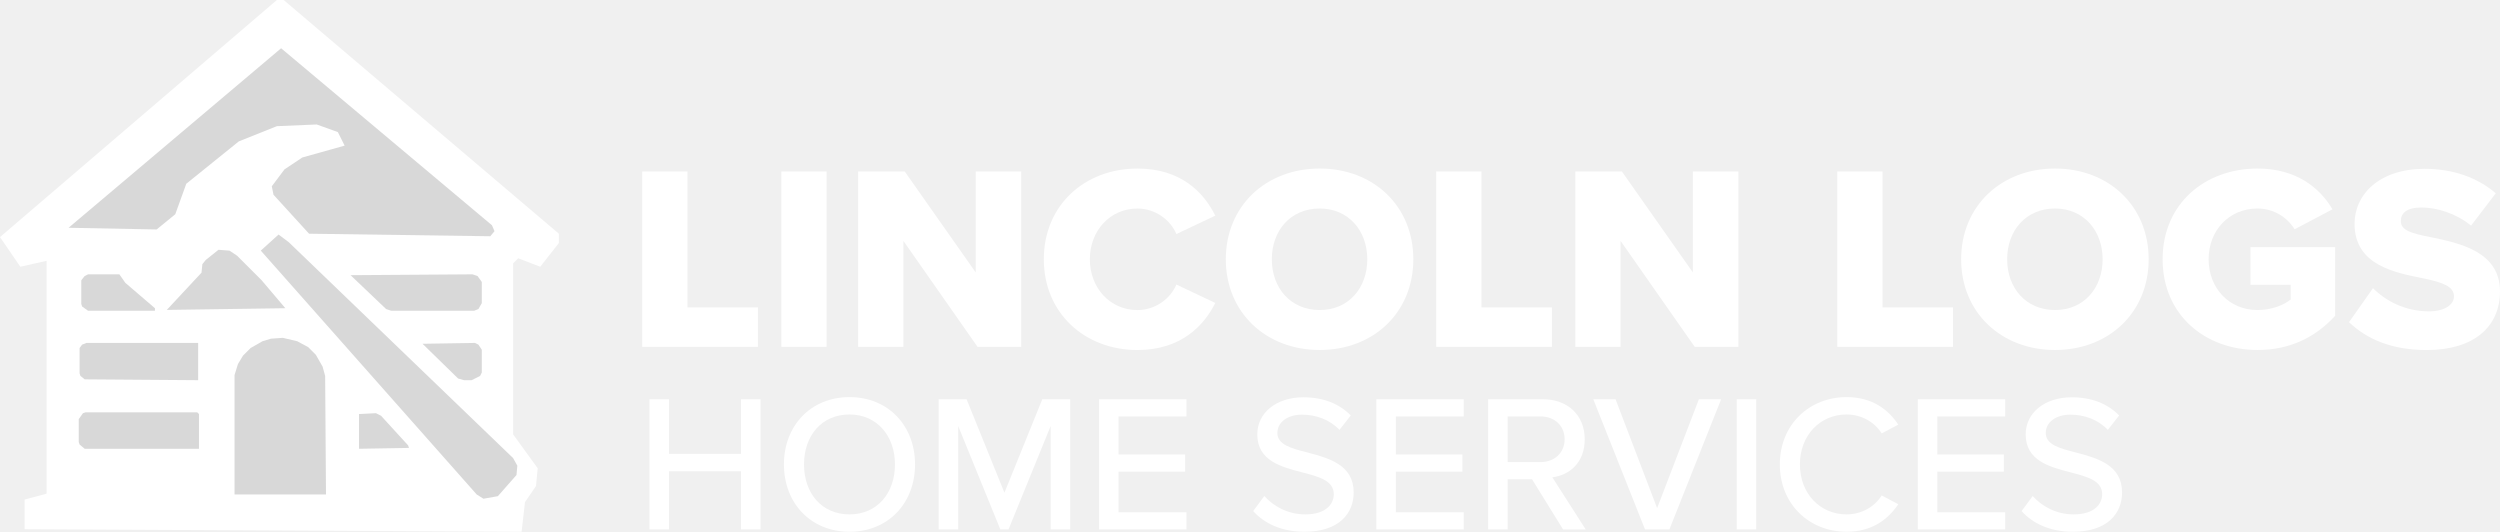
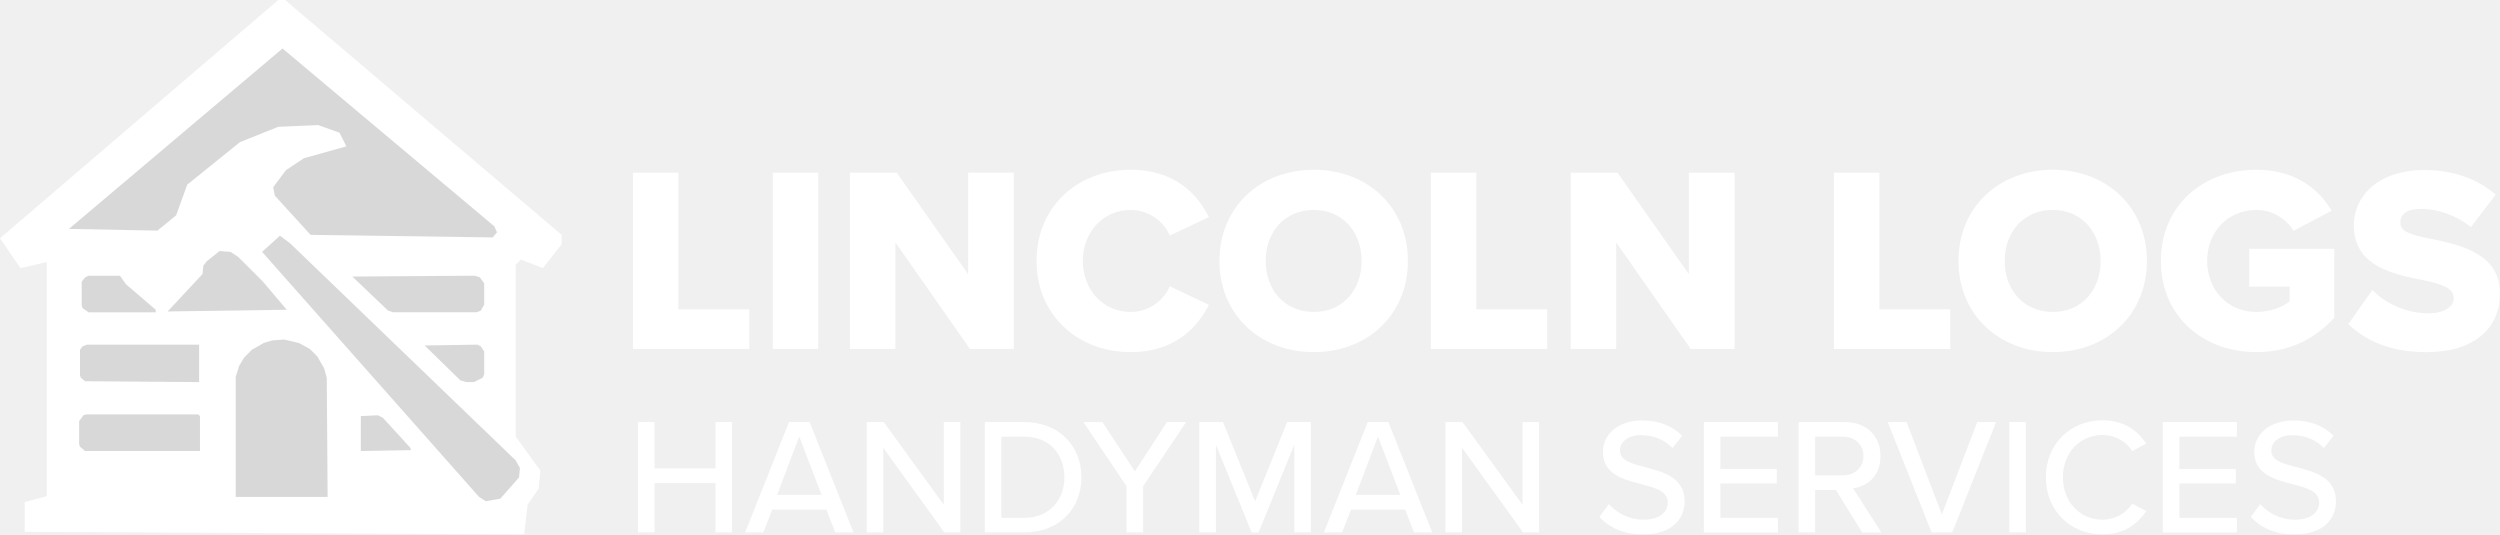
- <svg xmlns="http://www.w3.org/2000/svg" id="Layer_2" data-name="Layer 2" viewBox="0 0 1473.41 313.39">
+ <svg xmlns="http://www.w3.org/2000/svg" id="Layer_2" data-name="Layer 2" viewBox="0 0 1466.09 313.39">
  <defs>
    <style>
      .cls-1 {
        fill: #d8d8d8;
      }

      .cls-2 {
        fill: #fff;
      }
    </style>
  </defs>
  <g id="Layer_1-2" data-name="Layer 1">
    <g>
      <g>
        <path class="cls-2" d="M329.36,137.73L167.18,0h-3.99L0,139.73l11.98,17.47,15.47-3.49v137.23l-12.97,3.49v17.47l292.93,1.5,2-17.47,6.49-9.48,1-10.48-14.47-19.96v-100.8l2.99-2.99,12.97,4.99,10.98-13.97v-5.49Z" />
        <path class="cls-1" d="M211.59,244.03v20.46l29.44-.5-.5-1.5-15.97-17.47-2.99-1.5-9.98.5Z" />
        <path class="cls-1" d="M46.41,247.02v13.47l.5,1.5,2.99,2.5h67.37v-20.46l-1-1H50.4l-1.5.5-2.5,3.49Z" />
        <path class="cls-1" d="M249.02,202.61l20.96,20.46,3.49,1h4.49l4.99-2.5,1-2v-13.47l-2-2.99-2-1-30.94.5Z" />
        <path class="cls-1" d="M46.91,205.1v14.97l.5,1.5,2.5,2,66.87.5v-21.96H50.9l-2.5,1-1.5,2Z" />
        <path class="cls-1" d="M154.7,201.11l-6.99,3.99-4.49,4.49-2.99,4.99-2,6.49v70.36h53.9l-.5-69.86-1.5-5.49-3.99-6.99-4.49-4.49-6.49-3.49-8.48-2-6.99.5-4.99,1.5Z" />
        <path class="cls-1" d="M283.95,178.65v-12.48l-2.5-3.49-2.99-1-71.86.5,20.96,19.96,2.99,1h48.91l2.5-1,2-3.49Z" />
        <path class="cls-1" d="M47.91,165.18v13.97l.5,1.5,3.49,2.5h39.42v-1.5l-17.47-14.97-3.49-4.99h-18.46l-2,1-2,2.5Z" />
        <path class="cls-1" d="M98.31,182.65l69.86-1-13.97-16.47-14.47-14.47-4.49-2.99-6.49-.5-7.49,5.99-2,2.5-.5,4.99-20.46,21.96Z" />
        <path class="cls-1" d="M153.7,147.71l127.25,143.72,3.99,2.5,8.48-1.5,10.98-12.48.5-5.49-2.5-4.49-132.24-127.25-5.99-4.49-10.48,9.48Z" />
        <path class="cls-1" d="M40.42,134.24l51.9,1,10.98-8.98,6.49-17.97,30.94-24.95,22.46-8.98,23.45-1,12.48,4.49,3.99,7.98-24.95,6.99-10.48,6.99-7.49,9.98,1,4.99,20.96,22.96,106.79,1.5,2.5-2.99-1.5-3.49L165.68,28.44l-125.26,105.8Z" />
      </g>
      <g>
        <g>
-           <path class="cls-2" d="M378.51,204.42v-103.38h26.66v80.13h41.54v23.25h-68.2Z" />
-           <path class="cls-2" d="M460.5,204.42v-103.38h26.66v103.38h-26.66Z" />
-           <path class="cls-2" d="M576.13,204.42l-43.71-62.46v62.46h-26.66v-103.38h27.44l41.85,59.52v-59.52h26.81v103.38h-25.73Z" />
-           <path class="cls-2" d="M615.19,152.81c0-31.93,24.18-53.47,55.18-53.47,25.73,0,39.06,14.1,45.88,27.75l-22.94,10.85c-3.41-8.21-12.25-15.03-22.94-15.03-16.12,0-28.05,13.02-28.05,29.91s11.94,29.92,28.05,29.92c10.69,0,19.53-6.82,22.94-15.04l22.94,10.85c-6.67,13.33-20.15,27.74-45.88,27.74-31,0-55.18-21.7-55.18-53.47Z" />
-           <path class="cls-2" d="M777.78,99.33c31.62,0,55.18,22.01,55.18,53.47s-23.56,53.47-55.18,53.47-55.33-22.01-55.33-53.47,23.71-53.47,55.33-53.47ZM777.78,122.89c-17.21,0-28.21,13.02-28.21,29.91s11,29.92,28.21,29.92,28.05-13.17,28.05-29.92-11-29.91-28.05-29.91Z" />
-           <path class="cls-2" d="M846.45,204.42v-103.38h26.66v80.13h41.54v23.25h-68.2Z" />
-           <path class="cls-2" d="M998.81,204.42l-43.71-62.46v62.46h-26.66v-103.38h27.43l41.85,59.52v-59.52h26.82v103.38h-25.73Z" />
-           <path class="cls-2" d="M1082.82,204.42v-103.38h26.66v80.13h41.54v23.25h-68.2Z" />
-           <path class="cls-2" d="M1211.16,99.33c31.62,0,55.18,22.01,55.18,53.47s-23.56,53.47-55.18,53.47-55.33-22.01-55.33-53.47,23.71-53.47,55.33-53.47ZM1211.16,122.89c-17.21,0-28.21,13.02-28.21,29.91s11,29.92,28.21,29.92,28.05-13.17,28.05-29.92-11-29.91-28.05-29.91Z" />
-           <path class="cls-2" d="M1330.51,99.33c22.63,0,36.58,11.16,44.17,24.02l-22.32,11.78c-4.18-6.82-12.09-12.24-21.85-12.24-16.89,0-28.83,13.02-28.83,29.91s11.94,29.92,28.83,29.92c8.06,0,15.34-2.79,19.53-6.2v-8.68h-23.71v-22.17h49.91v40.45c-11.16,12.25-26.19,20.15-45.72,20.15-30.84,0-55.95-20.61-55.95-53.47s25.11-53.47,55.95-53.47Z" />
-           <path class="cls-2" d="M1398.55,169.86c7.44,7.44,18.91,13.64,33.01,13.64,9.15,0,14.72-3.88,14.72-8.83,0-5.89-6.67-8.21-17.67-10.54-17.05-3.41-40.92-7.75-40.92-32.24,0-17.36,14.72-32.39,41.23-32.39,16.58,0,31,4.96,42,14.42l-14.57,19.06c-8.68-7.13-20-10.69-29.14-10.69s-12.25,3.56-12.25,8.06c0,5.42,6.36,7.28,17.83,9.46,17.05,3.56,40.61,8.52,40.61,31.93,0,20.77-15.34,34.56-43.09,34.56-20.92,0-35.49-6.51-45.88-16.43l14.1-20Z" />
+           <path class="cls-2" d="M371.19,204.64v-103.38h26.66v80.13h41.54v23.25h-68.2Z" />
+           <path class="cls-2" d="M453.18,204.64v-103.38h26.66v103.38h-26.66Z" />
+           <path class="cls-2" d="M568.81,204.64l-43.71-62.46v62.46h-26.66v-103.38h27.44l41.85,59.52v-59.52h26.81v103.38h-25.73Z" />
+           <path class="cls-2" d="M607.87,153.02c0-31.93,24.18-53.47,55.18-53.47,25.73,0,39.06,14.1,45.88,27.75l-22.94,10.85c-3.41-8.21-12.25-15.03-22.94-15.03-16.12,0-28.05,13.02-28.05,29.91s11.94,29.92,28.05,29.92c10.69,0,19.53-6.82,22.94-15.04l22.94,10.85c-6.67,13.33-20.15,27.74-45.88,27.74-31,0-55.18-21.7-55.18-53.47Z" />
+           <path class="cls-2" d="M770.46,99.55c31.62,0,55.18,22.01,55.18,53.47s-23.56,53.47-55.18,53.47-55.33-22.01-55.33-53.47,23.71-53.47,55.33-53.47ZM770.46,123.11c-17.21,0-28.21,13.02-28.21,29.91s11,29.92,28.21,29.92,28.05-13.17,28.05-29.92-11-29.91-28.05-29.91Z" />
+           <path class="cls-2" d="M839.12,204.64v-103.38h26.66v80.13h41.54v23.25h-68.2Z" />
+           <path class="cls-2" d="M991.49,204.64l-43.71-62.46v62.46h-26.66v-103.38h27.43l41.85,59.52v-59.52h26.82v103.38h-25.73Z" />
+           <path class="cls-2" d="M1075.5,204.64v-103.38h26.66v80.13h41.54v23.25h-68.2Z" />
+           <path class="cls-2" d="M1203.84,99.55c31.62,0,55.18,22.01,55.18,53.47s-23.56,53.47-55.18,53.47-55.33-22.01-55.33-53.47,23.71-53.47,55.33-53.47ZM1203.84,123.11c-17.21,0-28.21,13.02-28.21,29.91s11,29.92,28.21,29.92,28.05-13.17,28.05-29.92-11-29.91-28.05-29.91Z" />
+           <path class="cls-2" d="M1323.18,99.55c22.63,0,36.58,11.16,44.17,24.02l-22.32,11.78c-4.18-6.82-12.09-12.24-21.85-12.24-16.89,0-28.83,13.02-28.83,29.91s11.94,29.92,28.83,29.92c8.06,0,15.34-2.79,19.53-6.2v-8.68h-23.71v-22.17h49.91v40.45c-11.16,12.25-26.19,20.15-45.72,20.15-30.84,0-55.95-20.61-55.95-53.47s25.11-53.47,55.95-53.47Z" />
+           <path class="cls-2" d="M1391.23,170.07c7.44,7.44,18.91,13.64,33.01,13.64,9.15,0,14.72-3.88,14.72-8.83,0-5.89-6.67-8.21-17.67-10.54-17.05-3.41-40.92-7.75-40.92-32.24,0-17.36,14.72-32.39,41.23-32.39,16.58,0,31,4.96,42,14.42l-14.57,19.06c-8.68-7.13-20-10.69-29.14-10.69s-12.25,3.56-12.25,8.06c0,5.42,6.36,7.28,17.83,9.46,17.05,3.56,40.61,8.52,40.61,31.93,0,20.77-15.34,34.56-43.09,34.56-20.92,0-35.49-6.51-45.88-16.43l14.1-20Z" />
        </g>
        <g>
-           <path class="cls-2" d="M436.72,277.74h-42.44v34.27h-11.5v-76.71h11.5v32.2h42.44v-32.2h11.5v76.71h-11.5v-34.27Z" />
-           <path class="cls-2" d="M500.66,234.04c22.89,0,38.64,16.91,38.64,39.68s-15.76,39.68-38.64,39.68-38.64-16.91-38.64-39.68,15.76-39.68,38.64-39.68ZM500.66,244.28c-16.45,0-26.8,12.54-26.8,29.44s10.35,29.44,26.8,29.44,26.8-12.65,26.8-29.44-10.58-29.44-26.8-29.44Z" />
-           <path class="cls-2" d="M619.23,251.06l-24.84,60.95h-4.83l-24.84-60.95v60.95h-11.5v-76.71h16.45l22.31,55.09,22.31-55.09h16.45v76.71h-11.5v-60.95Z" />
-           <path class="cls-2" d="M647.74,235.31h51.52v10.12h-40.02v22.43h39.22v10.12h-39.22v23.92h40.02v10.12h-51.52v-76.71Z" />
-           <path class="cls-2" d="M745.15,292.35c5.18,5.75,13.46,10.81,24.15,10.81,12.42,0,16.79-6.33,16.79-11.85,0-8.05-8.74-10.35-18.52-12.88-12.31-3.22-26.57-6.79-26.57-22.43,0-12.65,11.16-21.85,27.14-21.85,11.85,0,21.16,3.8,27.95,10.7l-6.67,8.51c-5.87-6.21-13.92-8.97-22.2-8.97s-14.38,4.37-14.38,10.81c0,6.9,8.28,9.09,17.83,11.5,12.54,3.33,27.14,7.25,27.14,23.58,0,11.96-8.28,23.12-28.98,23.12-13.69,0-23.69-4.94-30.25-12.19l6.56-8.86Z" />
-           <path class="cls-2" d="M811.16,235.31h51.52v10.12h-40.02v22.43h39.22v10.12h-39.22v23.92h40.02v10.12h-51.52v-76.71Z" />
-           <path class="cls-2" d="M902.93,282.46h-14.38v29.56h-11.5v-76.71h32.32c14.61,0,24.61,9.43,24.61,23.58s-9.32,21.16-19.09,22.43l19.67,30.71h-13.34l-18.29-29.56ZM907.87,245.43h-19.32v26.91h19.32c8.28,0,14.26-5.41,14.26-13.46s-5.98-13.46-14.26-13.46Z" />
-           <path class="cls-2" d="M939.04,235.31h13.11l24.5,64.17,24.61-64.17h13.11l-30.48,76.71h-14.38l-30.48-76.71Z" />
-           <path class="cls-2" d="M1023.56,235.31h11.5v76.71h-11.5v-76.71Z" />
-           <path class="cls-2" d="M1048.97,273.72c0-23.58,17.48-39.68,39.33-39.68,15.07,0,24.5,7.25,30.48,16.22l-9.78,5.18c-4.03-6.44-11.62-11.16-20.7-11.16-15.53,0-27.49,12.19-27.49,29.44s11.96,29.44,27.49,29.44c9.09,0,16.68-4.71,20.7-11.16l9.78,5.17c-6.1,8.97-15.41,16.22-30.48,16.22-21.85,0-39.33-16.1-39.33-39.68Z" />
-           <path class="cls-2" d="M1130.28,235.31h51.52v10.12h-40.02v22.43h39.22v10.12h-39.22v23.92h40.02v10.12h-51.52v-76.71Z" />
-           <path class="cls-2" d="M1198.01,292.35c5.17,5.75,13.46,10.81,24.15,10.81,12.42,0,16.79-6.33,16.79-11.85,0-8.05-8.74-10.35-18.52-12.88-12.31-3.22-26.57-6.79-26.57-22.43,0-12.65,11.16-21.85,27.14-21.85,11.85,0,21.16,3.8,27.95,10.7l-6.67,8.51c-5.87-6.21-13.92-8.97-22.2-8.97s-14.38,4.37-14.38,10.81c0,6.9,8.28,9.09,17.83,11.5,12.54,3.33,27.14,7.25,27.14,23.58,0,11.96-8.28,23.12-28.98,23.12-13.69,0-23.69-4.94-30.25-12.19l6.56-8.86Z" />
+           <path class="cls-2" d="M419.62,283.32h-35.79v28.91h-9.7v-64.7h9.7v27.16h35.79v-27.16h9.7v64.7h-9.7v-28.91Z" />
+           <path class="cls-2" d="M484.61,298.84h-31.72l-5.24,13.39h-10.67l25.71-64.7h12.12l25.71,64.7h-10.67l-5.24-13.39ZM455.71,290.21h26.09l-13.09-34.24-13,34.24Z" />
+           <path class="cls-2" d="M517.98,262.56v49.66h-9.7v-64.7h9.99l35.21,48.5v-48.5h9.7v64.7h-9.41l-35.79-49.66Z" />
+           <path class="cls-2" d="M577.54,247.53h23.09c20.18,0,33.56,13.77,33.56,32.4s-13.39,32.3-33.56,32.3h-23.09v-64.7ZM600.62,303.69c14.94,0,23.57-10.67,23.57-23.77s-8.34-23.86-23.57-23.86h-13.39v47.63h13.39Z" />
+           <path class="cls-2" d="M660.66,285.17l-25.32-37.64h11.16l19.01,28.91,18.82-28.91h11.25l-25.22,37.64v27.06h-9.7v-27.06Z" />
+           <path class="cls-2" d="M759.02,260.82l-20.95,51.41h-4.07l-20.95-51.41v51.41h-9.7v-64.7h13.87l18.82,46.46,18.82-46.46h13.87v64.7h-9.7v-51.41Z" />
+           <path class="cls-2" d="M824.01,298.84h-31.72l-5.24,13.39h-10.67l25.71-64.7h12.12l25.71,64.7h-10.67l-5.24-13.39ZM795.1,290.21h26.09l-13.09-34.24-13,34.24Z" />
+           <path class="cls-2" d="M857.38,262.56v49.66h-9.7v-64.7h9.99l35.21,48.5v-48.5h9.7v64.7h-9.41l-35.79-49.66Z" />
+           <path class="cls-2" d="M943.51,295.64c4.36,4.85,11.35,9.12,20.37,9.12,10.48,0,14.16-5.33,14.16-9.99,0-6.79-7.37-8.73-15.62-10.86-10.38-2.72-22.41-5.72-22.41-18.92,0-10.67,9.41-18.43,22.89-18.43,9.99,0,17.85,3.2,23.57,9.02l-5.63,7.18c-4.95-5.24-11.74-7.57-18.72-7.57s-12.12,3.69-12.12,9.12c0,5.82,6.98,7.66,15.03,9.7,10.57,2.81,22.89,6.11,22.89,19.89,0,10.09-6.98,19.5-24.44,19.5-11.54,0-19.98-4.17-25.51-10.28l5.53-7.47Z" />
+           <path class="cls-2" d="M999.19,247.53h43.46v8.54h-33.76v18.92h33.08v8.54h-33.08v20.18h33.76v8.54h-43.46v-64.7Z" />
+           <path class="cls-2" d="M1076.59,287.3h-12.12v24.93h-9.7v-64.7h27.26c12.32,0,20.76,7.95,20.76,19.89s-7.86,17.85-16.1,18.92l16.59,25.9h-11.25l-15.42-24.93ZM1080.76,256.07h-16.3v22.7h16.3c6.98,0,12.03-4.56,12.03-11.35s-5.04-11.35-12.03-11.35Z" />
+           <path class="cls-2" d="M1107.05,247.53h11.06l20.66,54.13,20.76-54.13h11.06l-25.71,64.7h-12.12l-25.71-64.7Z" />
+           <path class="cls-2" d="M1178.35,247.53h9.7v64.7h-9.7v-64.7Z" />
+           <path class="cls-2" d="M1199.78,279.93c0-19.88,14.74-33.46,33.17-33.46,12.71,0,20.66,6.11,25.71,13.68l-8.25,4.36c-3.39-5.43-9.8-9.41-17.46-9.41-13.09,0-23.18,10.28-23.18,24.83s10.09,24.83,23.18,24.83c7.66,0,14.07-3.98,17.46-9.41l8.25,4.36c-5.14,7.57-13,13.68-25.71,13.68-18.43,0-33.17-13.58-33.17-33.47Z" />
+           <path class="cls-2" d="M1268.36,247.53h43.46v8.54h-33.76v18.92h33.08v8.54h-33.08v20.18h33.76v8.54h-43.46v-64.7Z" />
+           <path class="cls-2" d="M1325.49,295.64c4.36,4.85,11.35,9.12,20.37,9.12,10.48,0,14.16-5.33,14.16-9.99,0-6.79-7.37-8.73-15.62-10.86-10.38-2.72-22.41-5.72-22.41-18.92,0-10.67,9.41-18.43,22.89-18.43,9.99,0,17.85,3.2,23.57,9.02l-5.63,7.18c-4.95-5.24-11.74-7.57-18.72-7.57s-12.12,3.69-12.12,9.12c0,5.82,6.98,7.66,15.03,9.7,10.57,2.81,22.89,6.11,22.89,19.89,0,10.09-6.98,19.5-24.44,19.5-11.54,0-19.98-4.17-25.51-10.28l5.53-7.47Z" />
        </g>
      </g>
    </g>
  </g>
</svg>
